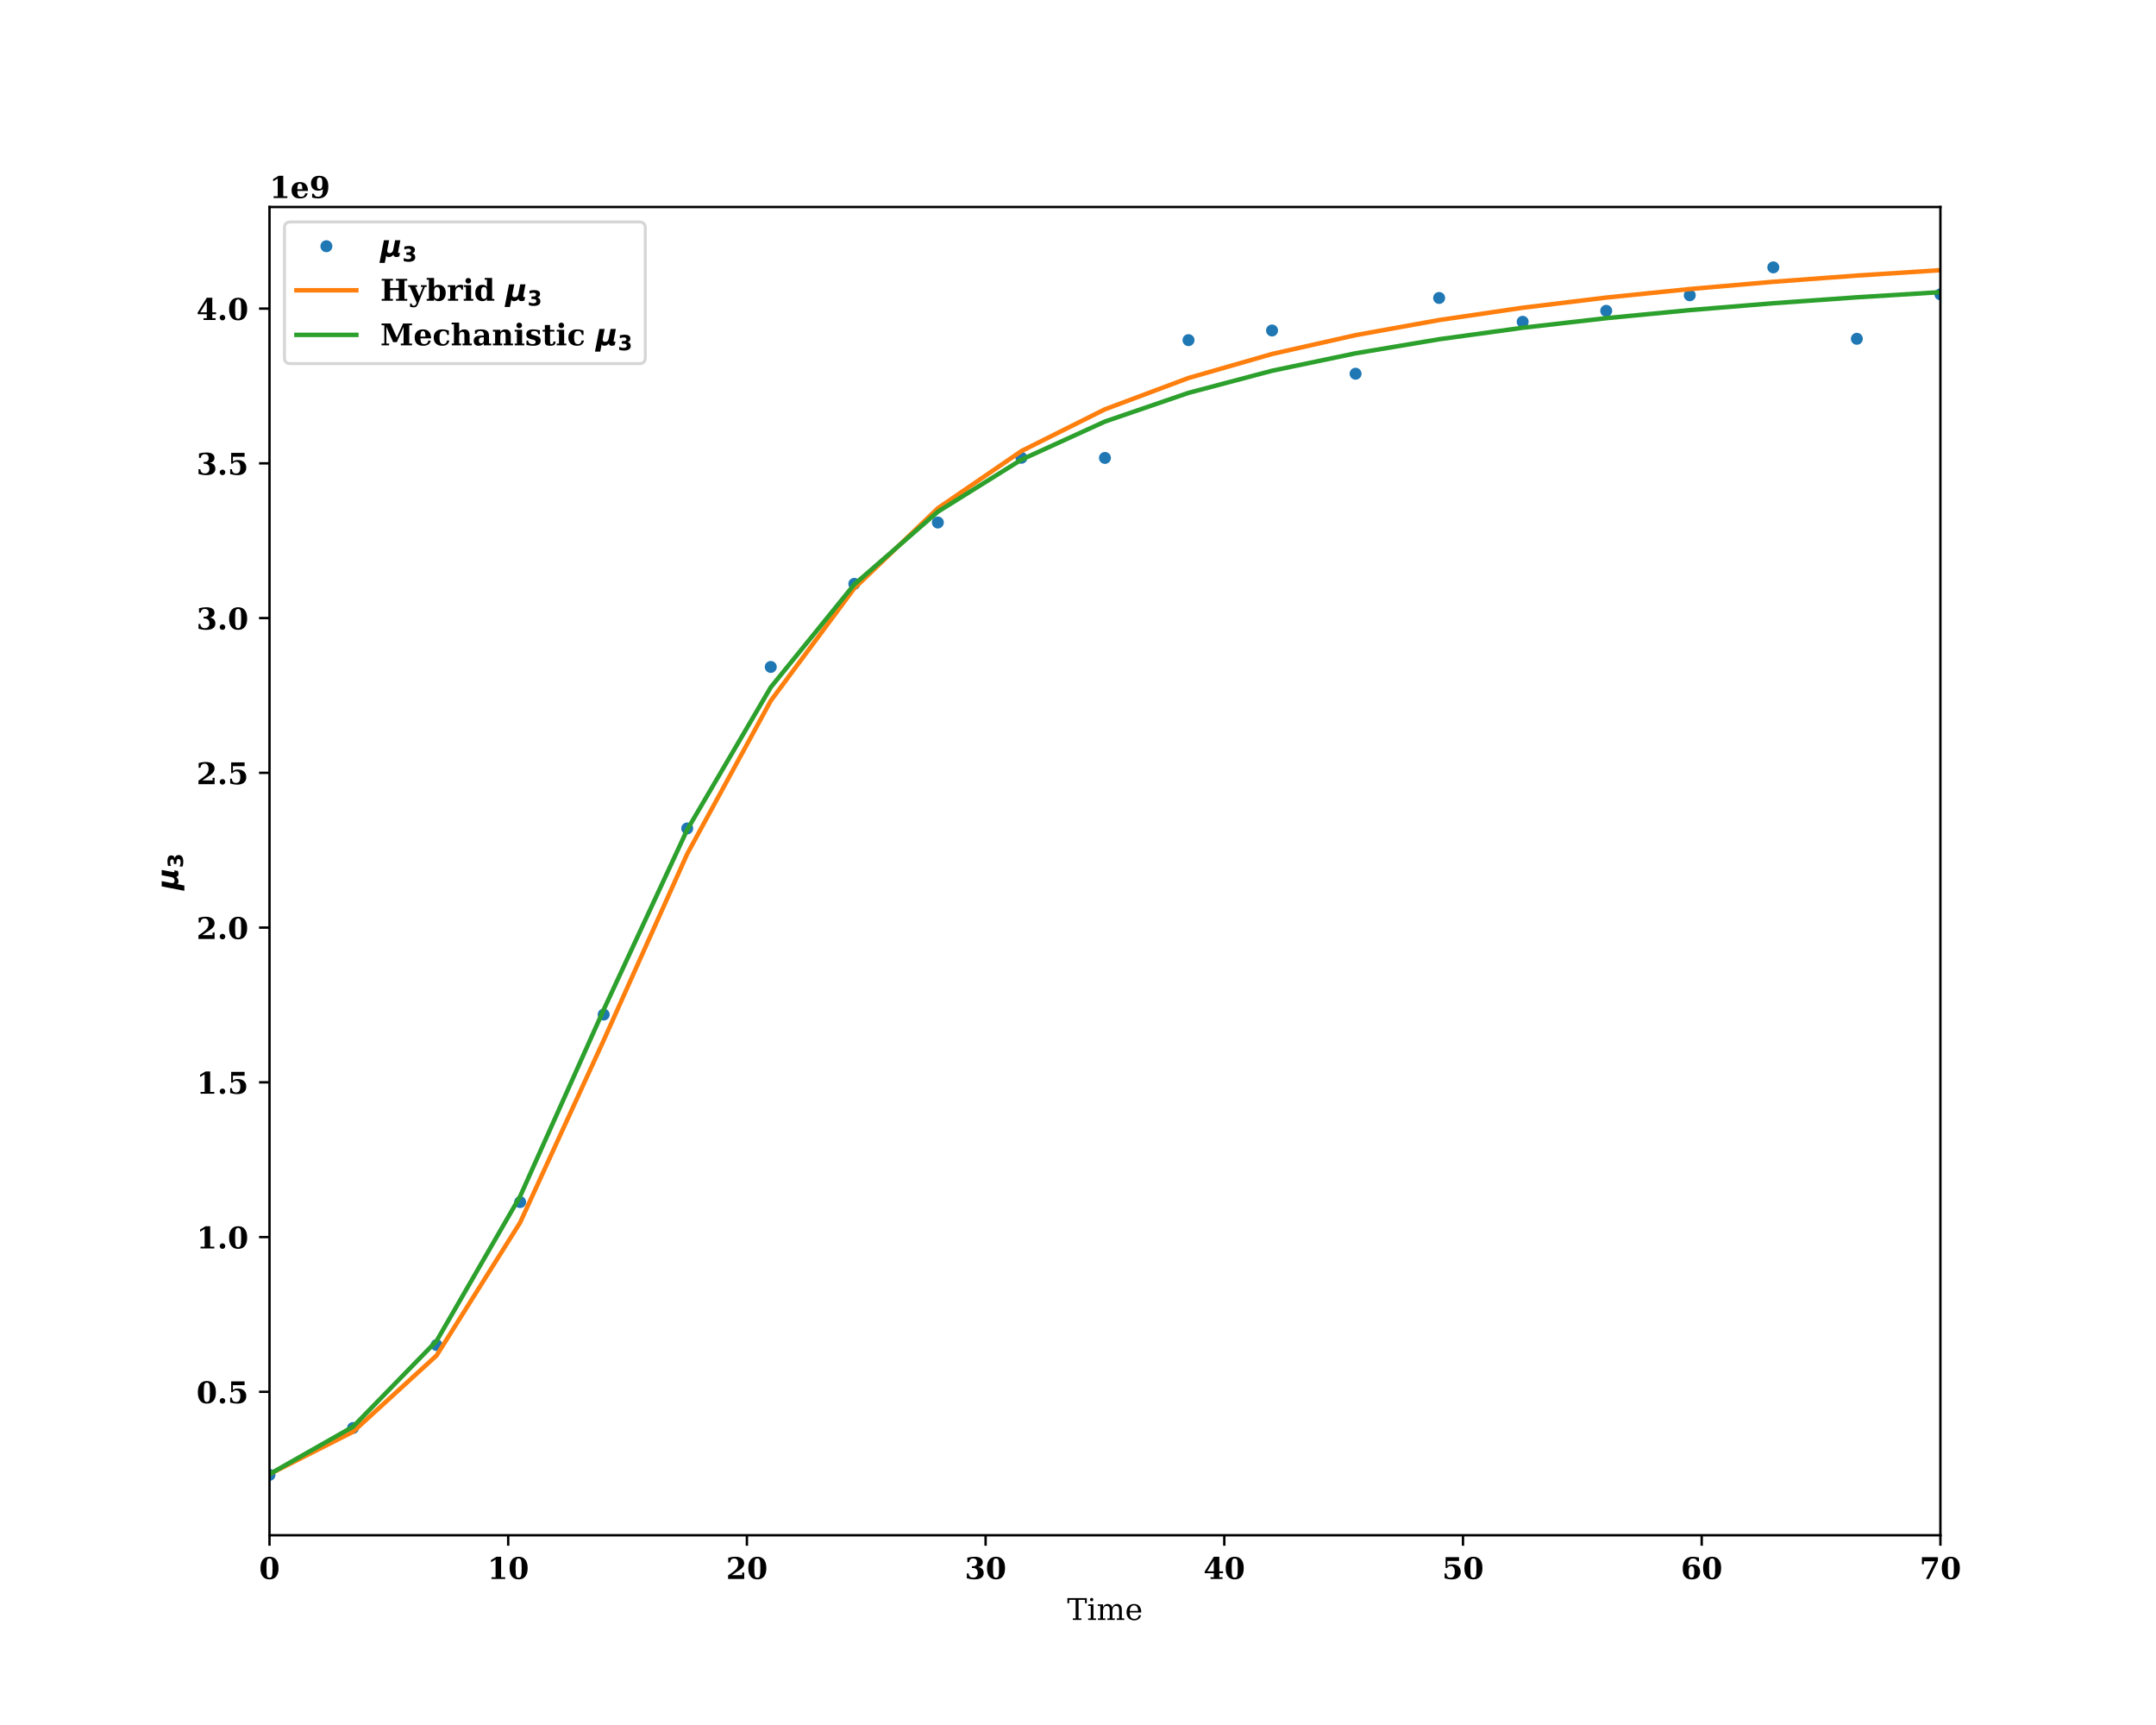
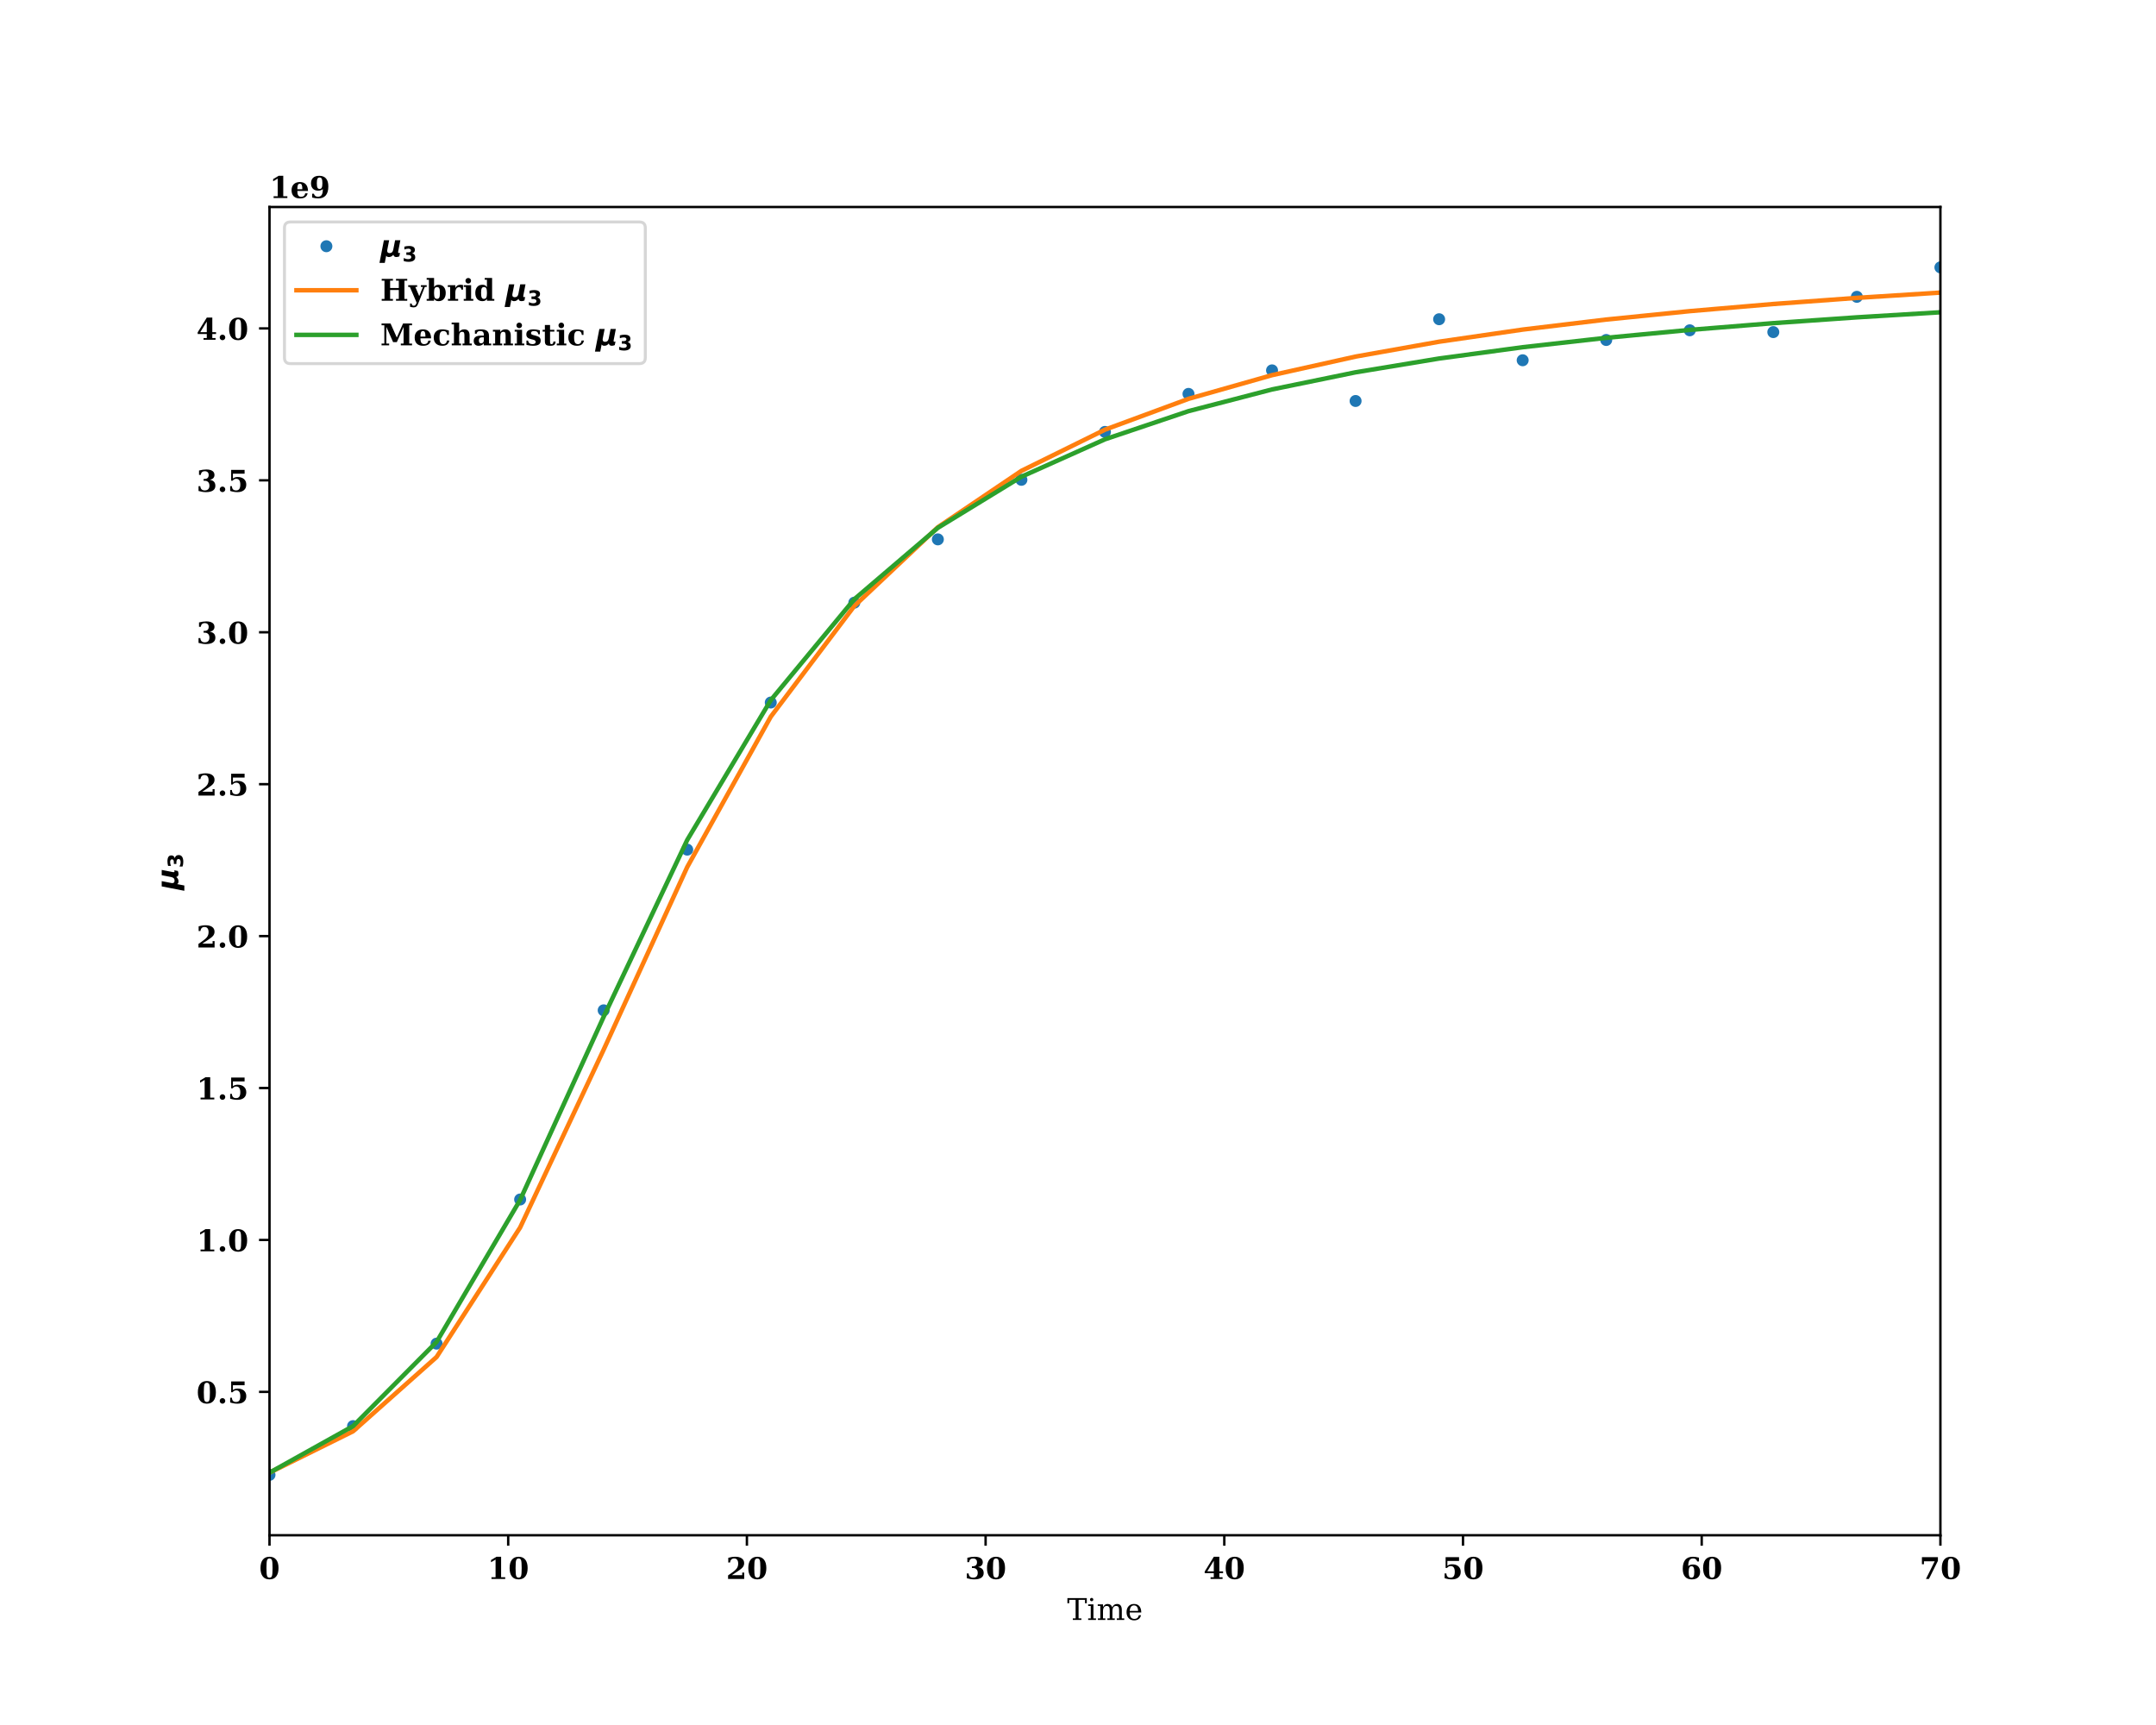
<svg xmlns="http://www.w3.org/2000/svg" xmlns:xlink="http://www.w3.org/1999/xlink" width="720pt" height="576pt" viewBox="0 0 720 576" version="1.1">
  <defs>
    <style type="text/css">*{stroke-linejoin: round; stroke-linecap: butt}</style>
  </defs>
  <g id="figure_1">
    <g id="patch_1">
      <path d="M 0 576  L 720 576  L 720 0  L 0 0  z " style="fill: #ffffff" />
    </g>
    <g id="axes_1">
      <g id="patch_2">
        <path d="M 90 512.64  L 648 512.64  L 648 69.12  L 90 69.12  z " style="fill: #ffffff" />
      </g>
      <g id="matplotlib.axis_1">
        <g id="xtick_1">
          <g id="line2d_1">
            <defs>
-               <path id="m0fd9b807d5" d="M 0 0  L 0 3.5  " style="stroke: #000000; stroke-width: 0.8" />
-             </defs>
-             <g>
-               <use xlink:href="#m0fd9b807d5" x="90" y="512.64" style="stroke: #000000; stroke-width: 0.8" />
+               <path id="m5c0c1b4389" d="M 0 0  L 0 3.5  " style="stroke: #000000; stroke-width: 0.8" />
+             </defs>
+             <g>
+               <use xlink:href="#m5c0c1b4389" x="90" y="512.64" style="stroke: #000000; stroke-width: 0.8" />
            </g>
          </g>
          <g id="text_1">
            <g transform="translate(86.52109 527.2384) scale(0.1 -0.1)">
              <defs>
                <path id="DejaVuSerif-Bold-30" d="M 2228 275  Q 2603 275 2742 615  Q 2881 956 2881 2328  Q 2881 3691 2742 4037  Q 2603 4384 2228 4384  Q 1853 4384 1714 4043  Q 1575 3703 1575 2328  Q 1575 956 1714 615  Q 1853 275 2228 275  z M 2228 -91  Q 1294 -91 797 532  Q 300 1156 300 2328  Q 300 3500 797 4125  Q 1294 4750 2228 4750  Q 3159 4750 3656 4125  Q 4153 3500 4153 2328  Q 4153 1156 3656 532  Q 3159 -91 2228 -91  z " transform="scale(0.015625)" />
              </defs>
              <use xlink:href="#DejaVuSerif-Bold-30" />
            </g>
          </g>
        </g>
        <g id="xtick_2">
          <g id="line2d_2">
            <g>
-               <use xlink:href="#m0fd9b807d5" x="169.714" y="512.64" style="stroke: #000000; stroke-width: 0.8" />
+               <use xlink:href="#m5c0c1b4389" x="169.714" y="512.64" style="stroke: #000000; stroke-width: 0.8" />
            </g>
          </g>
          <g id="text_2">
            <g transform="translate(162.7565 527.2384) scale(0.1 -0.1)">
              <defs>
                <path id="DejaVuSerif-Bold-31" d="M 878 0  L 878 378  L 1753 378  L 1753 4153  L 781 3578  L 781 4044  L 1953 4750  L 2938 4750  L 2938 378  L 3816 378  L 3816 0  L 878 0  z " transform="scale(0.015625)" />
              </defs>
              <use xlink:href="#DejaVuSerif-Bold-31" />
              <use xlink:href="#DejaVuSerif-Bold-30" x="69.58" />
            </g>
          </g>
        </g>
        <g id="xtick_3">
          <g id="line2d_3">
            <g>
-               <use xlink:href="#m0fd9b807d5" x="249.429" y="512.64" style="stroke: #000000; stroke-width: 0.8" />
+               <use xlink:href="#m5c0c1b4389" x="249.429" y="512.64" style="stroke: #000000; stroke-width: 0.8" />
            </g>
          </g>
          <g id="text_3">
            <g transform="translate(242.4708 527.2384) scale(0.1 -0.1)">
              <defs>
                <path id="DejaVuSerif-Bold-32" d="M 844 3513  L 469 3513  L 469 4519  Q 850 4634 1223 4692  Q 1597 4750 1978 4750  Q 2869 4750 3367 4386  Q 3866 4022 3866 3372  Q 3866 2909 3591 2542  Q 3316 2175 2541 1672  L 1241 819  L 3450 819  L 3450 1369  L 3878 1369  L 3878 0  L 428 0  L 428 763  L 1119 1241  Q 2003 1850 2297 2278  Q 2591 2706 2591 3278  Q 2591 3819 2367 4101  Q 2144 4384 1716 4384  Q 1347 4384 1125 4161  Q 903 3938 844 3513  z " transform="scale(0.015625)" />
              </defs>
              <use xlink:href="#DejaVuSerif-Bold-32" />
              <use xlink:href="#DejaVuSerif-Bold-30" x="69.58" />
            </g>
          </g>
        </g>
        <g id="xtick_4">
          <g id="line2d_4">
            <g>
-               <use xlink:href="#m0fd9b807d5" x="329.143" y="512.64" style="stroke: #000000; stroke-width: 0.8" />
+               <use xlink:href="#m5c0c1b4389" x="329.143" y="512.64" style="stroke: #000000; stroke-width: 0.8" />
            </g>
          </g>
          <g id="text_4">
            <g transform="translate(322.185 527.2384) scale(0.1 -0.1)">
              <defs>
                <path id="DejaVuSerif-Bold-33" d="M 550 4531  Q 963 4641 1350 4695  Q 1738 4750 2106 4750  Q 2950 4750 3401 4448  Q 3853 4147 3853 3584  Q 3853 3163 3593 2900  Q 3334 2638 2834 2547  Q 3444 2450 3744 2131  Q 4044 1813 4044 1259  Q 4044 606 3526 257  Q 3009 -91 2028 -91  Q 1659 -91 1267 -28  Q 875 34 447 159  L 447 1184  L 825 1184  Q 859 741 1103 508  Q 1347 275 1778 275  Q 2253 275 2512 539  Q 2772 803 2772 1288  Q 2772 1794 2501 2069  Q 2231 2344 1734 2344  L 1528 2344  L 1528 2719  L 1691 2719  Q 2150 2719 2381 2931  Q 2613 3144 2613 3566  Q 2613 3963 2395 4173  Q 2178 4384 1772 4384  Q 1403 4384 1187 4182  Q 972 3981 928 3597  L 550 3597  L 550 4531  z " transform="scale(0.015625)" />
              </defs>
              <use xlink:href="#DejaVuSerif-Bold-33" />
              <use xlink:href="#DejaVuSerif-Bold-30" x="69.58" />
            </g>
          </g>
        </g>
        <g id="xtick_5">
          <g id="line2d_5">
            <g>
-               <use xlink:href="#m0fd9b807d5" x="408.857" y="512.64" style="stroke: #000000; stroke-width: 0.8" />
+               <use xlink:href="#m5c0c1b4389" x="408.857" y="512.64" style="stroke: #000000; stroke-width: 0.8" />
            </g>
          </g>
          <g id="text_5">
            <g transform="translate(401.8993 527.2384) scale(0.1 -0.1)">
              <defs>
                <path id="DejaVuSerif-Bold-34" d="M 4084 0  L 1516 0  L 1516 378  L 2209 378  L 2209 1228  L 263 1228  L 263 1588  L 2216 4750  L 3391 4750  L 3391 1631  L 4191 1631  L 4191 1228  L 3391 1228  L 3391 378  L 4084 378  L 4084 0  z M 2209 1631  L 2209 3897  L 819 1631  L 2209 1631  z " transform="scale(0.015625)" />
              </defs>
              <use xlink:href="#DejaVuSerif-Bold-34" />
              <use xlink:href="#DejaVuSerif-Bold-30" x="69.58" />
            </g>
          </g>
        </g>
        <g id="xtick_6">
          <g id="line2d_6">
            <g>
-               <use xlink:href="#m0fd9b807d5" x="488.571" y="512.64" style="stroke: #000000; stroke-width: 0.8" />
+               <use xlink:href="#m5c0c1b4389" x="488.571" y="512.64" style="stroke: #000000; stroke-width: 0.8" />
            </g>
          </g>
          <g id="text_6">
            <g transform="translate(481.6136 527.2384) scale(0.1 -0.1)">
              <defs>
                <path id="DejaVuSerif-Bold-35" d="M 3609 4666  L 3609 3847  L 1113 3847  L 1113 2822  Q 1319 2981 1572 3062  Q 1825 3144 2106 3144  Q 2969 3144 3469 2708  Q 3969 2272 3969 1522  Q 3969 759 3469 334  Q 2969 -91 2069 -91  Q 1688 -91 1311 -28  Q 934 34 525 166  L 525 1184  L 900 1184  Q 919 725 1139 500  Q 1359 275 1791 275  Q 2250 275 2472 583  Q 2694 891 2694 1522  Q 2694 2144 2476 2451  Q 2259 2759 1819 2759  Q 1581 2759 1395 2661  Q 1209 2563 1050 2356  L 738 2356  L 738 4666  L 3609 4666  z " transform="scale(0.015625)" />
              </defs>
              <use xlink:href="#DejaVuSerif-Bold-35" />
              <use xlink:href="#DejaVuSerif-Bold-30" x="69.58" />
            </g>
          </g>
        </g>
        <g id="xtick_7">
          <g id="line2d_7">
            <g>
-               <use xlink:href="#m0fd9b807d5" x="568.286" y="512.64" style="stroke: #000000; stroke-width: 0.8" />
+               <use xlink:href="#m5c0c1b4389" x="568.286" y="512.64" style="stroke: #000000; stroke-width: 0.8" />
            </g>
          </g>
          <g id="text_7">
            <g transform="translate(561.3279 527.2384) scale(0.1 -0.1)">
              <defs>
                <path id="DejaVuSerif-Bold-36" d="M 1575 2766  Q 1778 2928 2029 3009  Q 2281 3091 2578 3091  Q 3294 3091 3701 2672  Q 4109 2253 4109 1522  Q 4109 750 3650 329  Q 3191 -91 2344 -91  Q 1388 -91 895 486  Q 403 1063 403 2181  Q 403 3453 950 4101  Q 1497 4750 2572 4750  Q 2853 4750 3175 4703  Q 3497 4656 3866 4563  L 3866 3738  L 3488 3738  Q 3409 4056 3192 4220  Q 2975 4384 2631 4384  Q 2075 4384 1826 4003  Q 1578 3622 1575 2766  z M 2272 275  Q 2594 275 2731 548  Q 2869 822 2869 1497  Q 2869 2172 2731 2445  Q 2594 2719 2272 2719  Q 1950 2719 1814 2445  Q 1678 2172 1678 1497  Q 1678 822 1814 548  Q 1950 275 2272 275  z " transform="scale(0.015625)" />
              </defs>
              <use xlink:href="#DejaVuSerif-Bold-36" />
              <use xlink:href="#DejaVuSerif-Bold-30" x="69.58" />
            </g>
          </g>
        </g>
        <g id="xtick_8">
          <g id="line2d_8">
            <g>
-               <use xlink:href="#m0fd9b807d5" x="648" y="512.64" style="stroke: #000000; stroke-width: 0.8" />
+               <use xlink:href="#m5c0c1b4389" x="648" y="512.64" style="stroke: #000000; stroke-width: 0.8" />
            </g>
          </g>
          <g id="text_8">
            <g transform="translate(641.0422 527.2384) scale(0.1 -0.1)">
              <defs>
                <path id="DejaVuSerif-Bold-37" d="M 3922 3872  L 1997 0  L 1363 0  L 3238 3781  L 934 3781  L 934 3150  L 506 3150  L 506 4666  L 3922 4666  L 3922 3872  z " transform="scale(0.015625)" />
              </defs>
              <use xlink:href="#DejaVuSerif-Bold-37" />
              <use xlink:href="#DejaVuSerif-Bold-30" x="69.58" />
            </g>
          </g>
        </g>
        <g id="text_9">
          <g transform="translate(356.3648 540.9166) scale(0.1 -0.1)">
            <defs>
              <path id="DejaVuSerif-54" d="M 1222 0  L 1222 331  L 1819 331  L 1819 4294  L 447 4294  L 447 3566  L 63 3566  L 63 4666  L 4206 4666  L 4206 3566  L 3822 3566  L 3822 4294  L 2450 4294  L 2450 331  L 3047 331  L 3047 0  L 1222 0  z " transform="scale(0.015625)" />
              <path id="DejaVuSerif-69" d="M 622 4353  Q 622 4497 726 4603  Q 831 4709 978 4709  Q 1122 4709 1226 4603  Q 1331 4497 1331 4353  Q 1331 4206 1228 4103  Q 1125 4000 978 4000  Q 831 4000 726 4103  Q 622 4206 622 4353  z M 1356 331  L 1900 331  L 1900 0  L 231 0  L 231 331  L 781 331  L 781 2988  L 231 2988  L 231 3322  L 1356 3322  L 1356 331  z " transform="scale(0.015625)" />
              <path id="DejaVuSerif-6d" d="M 3316 2675  Q 3481 3041 3739 3227  Q 3997 3413 4341 3413  Q 4863 3413 5119 3089  Q 5375 2766 5375 2113  L 5375 331  L 5894 331  L 5894 0  L 4300 0  L 4300 331  L 4800 331  L 4800 2047  Q 4800 2556 4650 2772  Q 4500 2988 4153 2988  Q 3769 2988 3567 2697  Q 3366 2406 3366 1850  L 3366 331  L 3866 331  L 3866 0  L 2291 0  L 2291 331  L 2791 331  L 2791 2069  Q 2791 2566 2641 2777  Q 2491 2988 2144 2988  Q 1759 2988 1557 2697  Q 1356 2406 1356 1850  L 1356 331  L 1856 331  L 1856 0  L 263 0  L 263 331  L 781 331  L 781 2994  L 231 2994  L 231 3322  L 1356 3322  L 1356 2731  Q 1516 3063 1762 3238  Q 2009 3413 2322 3413  Q 2709 3413 2968 3220  Q 3228 3028 3316 2675  z " transform="scale(0.015625)" />
              <path id="DejaVuSerif-65" d="M 3469 1600  L 991 1600  L 991 1575  Q 991 903 1244 561  Q 1497 219 1991 219  Q 2369 219 2611 417  Q 2853 616 2950 1006  L 3413 1006  Q 3275 459 2904 184  Q 2534 -91 1931 -91  Q 1203 -91 761 389  Q 319 869 319 1663  Q 319 2450 753 2931  Q 1188 3413 1894 3413  Q 2647 3413 3050 2948  Q 3453 2484 3469 1600  z M 2791 1931  Q 2772 2513 2545 2808  Q 2319 3103 1894 3103  Q 1497 3103 1269 2806  Q 1041 2509 991 1931  L 2791 1931  z " transform="scale(0.015625)" />
            </defs>
            <use xlink:href="#DejaVuSerif-54" />
            <use xlink:href="#DejaVuSerif-69" x="66.699" />
            <use xlink:href="#DejaVuSerif-6d" x="98.682" />
            <use xlink:href="#DejaVuSerif-65" x="193.506" />
          </g>
        </g>
      </g>
      <g id="matplotlib.axis_2">
        <g id="ytick_1">
          <g id="line2d_9">
            <defs>
-               <path id="m19caa9319c" d="M 0 0  L -3.5 0  " style="stroke: #000000; stroke-width: 0.8" />
-             </defs>
-             <g>
-               <use xlink:href="#m19caa9319c" x="90" y="464.748" style="stroke: #000000; stroke-width: 0.8" />
+               <path id="m3f80618794" d="M 0 0  L -3.5 0  " style="stroke: #000000; stroke-width: 0.8" />
+             </defs>
+             <g>
+               <use xlink:href="#m3f80618794" x="90" y="464.765" style="stroke: #000000; stroke-width: 0.8" />
            </g>
          </g>
          <g id="text_10">
-             <g transform="translate(65.60313 468.5474) scale(0.1 -0.1)">
+             <g transform="translate(65.60313 468.5646) scale(0.1 -0.1)">
              <defs>
                <path id="DejaVuSerif-Bold-2e" d="M 519 506  Q 519 750 694 925  Q 869 1100 1113 1100  Q 1359 1100 1534 925  Q 1709 750 1709 506  Q 1709 259 1534 84  Q 1359 -91 1113 -91  Q 869 -91 694 84  Q 519 259 519 506  z " transform="scale(0.015625)" />
              </defs>
              <use xlink:href="#DejaVuSerif-Bold-30" />
              <use xlink:href="#DejaVuSerif-Bold-2e" x="69.58" />
              <use xlink:href="#DejaVuSerif-Bold-35" x="104.395" />
            </g>
          </g>
        </g>
        <g id="ytick_2">
          <g id="line2d_10">
            <g>
-               <use xlink:href="#m19caa9319c" x="90" y="413.076" style="stroke: #000000; stroke-width: 0.8" />
+               <use xlink:href="#m3f80618794" x="90" y="414.036" style="stroke: #000000; stroke-width: 0.8" />
            </g>
          </g>
          <g id="text_11">
-             <g transform="translate(65.60313 416.8751) scale(0.1 -0.1)">
+             <g transform="translate(65.60313 417.8353) scale(0.1 -0.1)">
              <use xlink:href="#DejaVuSerif-Bold-31" />
              <use xlink:href="#DejaVuSerif-Bold-2e" x="69.58" />
              <use xlink:href="#DejaVuSerif-Bold-30" x="104.395" />
            </g>
          </g>
        </g>
        <g id="ytick_3">
          <g id="line2d_11">
            <g>
-               <use xlink:href="#m19caa9319c" x="90" y="361.404" style="stroke: #000000; stroke-width: 0.8" />
+               <use xlink:href="#m3f80618794" x="90" y="363.307" style="stroke: #000000; stroke-width: 0.8" />
            </g>
          </g>
          <g id="text_12">
-             <g transform="translate(65.60313 365.2028) scale(0.1 -0.1)">
+             <g transform="translate(65.60313 367.106) scale(0.1 -0.1)">
              <use xlink:href="#DejaVuSerif-Bold-31" />
              <use xlink:href="#DejaVuSerif-Bold-2e" x="69.58" />
              <use xlink:href="#DejaVuSerif-Bold-35" x="104.395" />
            </g>
          </g>
        </g>
        <g id="ytick_4">
          <g id="line2d_12">
            <g>
-               <use xlink:href="#m19caa9319c" x="90" y="309.731" style="stroke: #000000; stroke-width: 0.8" />
+               <use xlink:href="#m3f80618794" x="90" y="312.577" style="stroke: #000000; stroke-width: 0.8" />
            </g>
          </g>
          <g id="text_13">
-             <g transform="translate(65.60313 313.5306) scale(0.1 -0.1)">
+             <g transform="translate(65.60313 316.3766) scale(0.1 -0.1)">
              <use xlink:href="#DejaVuSerif-Bold-32" />
              <use xlink:href="#DejaVuSerif-Bold-2e" x="69.58" />
              <use xlink:href="#DejaVuSerif-Bold-30" x="104.395" />
            </g>
          </g>
        </g>
        <g id="ytick_5">
          <g id="line2d_13">
            <g>
-               <use xlink:href="#m19caa9319c" x="90" y="258.059" style="stroke: #000000; stroke-width: 0.8" />
+               <use xlink:href="#m3f80618794" x="90" y="261.848" style="stroke: #000000; stroke-width: 0.8" />
            </g>
          </g>
          <g id="text_14">
-             <g transform="translate(65.60313 261.8583) scale(0.1 -0.1)">
+             <g transform="translate(65.60313 265.6473) scale(0.1 -0.1)">
              <use xlink:href="#DejaVuSerif-Bold-32" />
              <use xlink:href="#DejaVuSerif-Bold-2e" x="69.58" />
              <use xlink:href="#DejaVuSerif-Bold-35" x="104.395" />
            </g>
          </g>
        </g>
        <g id="ytick_6">
          <g id="line2d_14">
            <g>
-               <use xlink:href="#m19caa9319c" x="90" y="206.387" style="stroke: #000000; stroke-width: 0.8" />
+               <use xlink:href="#m3f80618794" x="90" y="211.119" style="stroke: #000000; stroke-width: 0.8" />
            </g>
          </g>
          <g id="text_15">
-             <g transform="translate(65.60313 210.186) scale(0.1 -0.1)">
+             <g transform="translate(65.60313 214.918) scale(0.1 -0.1)">
              <use xlink:href="#DejaVuSerif-Bold-33" />
              <use xlink:href="#DejaVuSerif-Bold-2e" x="69.58" />
              <use xlink:href="#DejaVuSerif-Bold-30" x="104.395" />
            </g>
          </g>
        </g>
        <g id="ytick_7">
          <g id="line2d_15">
            <g>
-               <use xlink:href="#m19caa9319c" x="90" y="154.715" style="stroke: #000000; stroke-width: 0.8" />
+               <use xlink:href="#m3f80618794" x="90" y="160.389" style="stroke: #000000; stroke-width: 0.8" />
            </g>
          </g>
          <g id="text_16">
-             <g transform="translate(65.60313 158.5137) scale(0.1 -0.1)">
+             <g transform="translate(65.60313 164.1887) scale(0.1 -0.1)">
              <use xlink:href="#DejaVuSerif-Bold-33" />
              <use xlink:href="#DejaVuSerif-Bold-2e" x="69.58" />
              <use xlink:href="#DejaVuSerif-Bold-35" x="104.395" />
            </g>
          </g>
        </g>
        <g id="ytick_8">
          <g id="line2d_16">
            <g>
-               <use xlink:href="#m19caa9319c" x="90" y="103.042" style="stroke: #000000; stroke-width: 0.8" />
+               <use xlink:href="#m3f80618794" x="90" y="109.66" style="stroke: #000000; stroke-width: 0.8" />
            </g>
          </g>
          <g id="text_17">
-             <g transform="translate(65.60313 106.8414) scale(0.1 -0.1)">
+             <g transform="translate(65.60313 113.4594) scale(0.1 -0.1)">
              <use xlink:href="#DejaVuSerif-Bold-34" />
              <use xlink:href="#DejaVuSerif-Bold-2e" x="69.58" />
              <use xlink:href="#DejaVuSerif-Bold-30" x="104.395" />
            </g>
          </g>
        </g>
        <g id="text_18">
          <g transform="translate(59.50312 297.18) rotate(-90) scale(0.1 -0.1)">
            <defs>
              <path id="DejaVuSans-BoldOblique-3bc" d="M -172 -1338  L 769 3500  L 1894 3500  L 1497 1466  Q 1484 1400 1478 1337  Q 1472 1275 1472 1222  Q 1472 994 1606 872  Q 1741 750 1997 750  Q 2316 750 2503 925  Q 2691 1100 2766 1466  L 3163 3500  L 4288 3500  L 3834 1159  Q 3822 1094 3815 1039  Q 3809 984 3809 941  Q 3809 850 3851 806  Q 3894 763 3981 763  Q 4034 763 4095 780  Q 4156 797 4219 831  L 4063 50  Q 3884 -22 3731 -56  Q 3578 -91 3438 -91  Q 3163 -91 3008 28  Q 2853 147 2791 403  Q 2597 156 2361 32  Q 2125 -91 1850 -91  Q 1619 -91 1473 -17  Q 1328 56 1259 206  L 959 -1338  L -172 -1338  z " transform="scale(0.015625)" />
              <path id="DejaVuSans-Bold-33" d="M 2981 2516  Q 3453 2394 3698 2092  Q 3944 1791 3944 1325  Q 3944 631 3412 270  Q 2881 -91 1863 -91  Q 1503 -91 1142 -33  Q 781 25 428 141  L 428 1069  Q 766 900 1098 814  Q 1431 728 1753 728  Q 2231 728 2486 893  Q 2741 1059 2741 1369  Q 2741 1688 2480 1852  Q 2219 2016 1709 2016  L 1228 2016  L 1228 2791  L 1734 2791  Q 2188 2791 2409 2933  Q 2631 3075 2631 3366  Q 2631 3634 2415 3781  Q 2200 3928 1806 3928  Q 1516 3928 1219 3862  Q 922 3797 628 3669  L 628 4550  Q 984 4650 1334 4700  Q 1684 4750 2022 4750  Q 2931 4750 3382 4451  Q 3834 4153 3834 3553  Q 3834 3144 3618 2883  Q 3403 2622 2981 2516  z " transform="scale(0.015625)" />
            </defs>
            <use xlink:href="#DejaVuSans-BoldOblique-3bc" transform="translate(0 0.3125)" />
            <use xlink:href="#DejaVuSans-Bold-33" transform="translate(73.58398 -16.09375) scale(0.7)" />
          </g>
        </g>
        <g id="text_19">
          <g transform="translate(90 66.12) scale(0.1 -0.1)">
            <defs>
              <path id="DejaVuSerif-Bold-65" d="M 2566 1875  Q 2566 2531 2444 2795  Q 2322 3059 2028 3059  Q 1744 3059 1620 2800  Q 1497 2541 1497 1931  L 1497 1875  L 2566 1875  z M 3781 1503  L 1497 1503  L 1497 1478  Q 1497 834 1690 548  Q 1884 263 2316 263  Q 2675 263 2897 453  Q 3119 644 3181 1006  L 3700 1006  Q 3566 441 3166 175  Q 2766 -91 2047 -91  Q 1184 -91 723 364  Q 263 819 263 1663  Q 263 2488 734 2950  Q 1206 3413 2047 3413  Q 2872 3413 3312 2927  Q 3753 2441 3781 1503  z " transform="scale(0.015625)" />
              <path id="DejaVuSerif-Bold-39" d="M 2181 4384  Q 1859 4384 1723 4111  Q 1588 3838 1588 3163  Q 1588 2488 1723 2214  Q 1859 1941 2181 1941  Q 2503 1941 2640 2214  Q 2778 2488 2778 3163  Q 2778 3838 2640 4111  Q 2503 4384 2181 4384  z M 2878 1900  Q 2672 1734 2420 1651  Q 2169 1569 1875 1569  Q 1163 1569 755 1986  Q 347 2403 347 3138  Q 347 3913 803 4331  Q 1259 4750 2106 4750  Q 3063 4750 3556 4172  Q 4050 3594 4050 2478  Q 4050 1206 3503 557  Q 2956 -91 1881 -91  Q 1600 -91 1278 -44  Q 956 3 588 97  L 588 922  L 966 922  Q 1044 603 1261 439  Q 1478 275 1825 275  Q 2375 275 2625 658  Q 2875 1041 2878 1900  z " transform="scale(0.015625)" />
            </defs>
            <use xlink:href="#DejaVuSerif-Bold-31" />
            <use xlink:href="#DejaVuSerif-Bold-65" x="69.58" />
            <use xlink:href="#DejaVuSerif-Bold-39" x="133.203" />
          </g>
        </g>
      </g>
      <g id="line2d_17">
        <defs>
-           <path id="m183f4ec545" d="M 0 1.5  C 0.398 1.5 0.779 1.342 1.061 1.061  C 1.342 0.779 1.5 0.398 1.5 0  C 1.5 -0.398 1.342 -0.779 1.061 -1.061  C 0.779 -1.342 0.398 -1.5 0 -1.5  C -0.398 -1.5 -0.779 -1.342 -1.061 -1.061  C -1.342 -0.779 -1.5 -0.398 -1.5 0  C -1.5 0.398 -1.342 0.779 -1.061 1.061  C -0.779 1.342 -0.398 1.5 0 1.5  z " style="stroke: #1f77b4" />
+           <path id="mced174e2c6" d="M 0 1.5  C 0.398 1.5 0.779 1.342 1.061 1.061  C 1.342 0.779 1.5 0.398 1.5 0  C 1.5 -0.398 1.342 -0.779 1.061 -1.061  C 0.779 -1.342 0.398 -1.5 0 -1.5  C -0.398 -1.5 -0.779 -1.342 -1.061 -1.061  C -1.342 -0.779 -1.5 -0.398 -1.5 0  C -1.5 0.398 -1.342 0.779 -1.061 1.061  C -0.779 1.342 -0.398 1.5 0 1.5  z " style="stroke: #1f77b4" />
        </defs>
-         <g clip-path="url(#p67407263e7)">
-           <use xlink:href="#m183f4ec545" x="90" y="492.48" style="fill: #1f77b4; stroke: #1f77b4" />
-           <use xlink:href="#m183f4ec545" x="117.9" y="476.828" style="fill: #1f77b4; stroke: #1f77b4" />
-           <use xlink:href="#m183f4ec545" x="145.8" y="449.128" style="fill: #1f77b4; stroke: #1f77b4" />
-           <use xlink:href="#m183f4ec545" x="173.7" y="401.395" style="fill: #1f77b4; stroke: #1f77b4" />
-           <use xlink:href="#m183f4ec545" x="201.6" y="338.78" style="fill: #1f77b4; stroke: #1f77b4" />
-           <use xlink:href="#m183f4ec545" x="229.5" y="276.623" style="fill: #1f77b4; stroke: #1f77b4" />
-           <use xlink:href="#m183f4ec545" x="257.4" y="222.701" style="fill: #1f77b4; stroke: #1f77b4" />
-           <use xlink:href="#m183f4ec545" x="285.3" y="194.96" style="fill: #1f77b4; stroke: #1f77b4" />
-           <use xlink:href="#m183f4ec545" x="313.2" y="174.475" style="fill: #1f77b4; stroke: #1f77b4" />
-           <use xlink:href="#m183f4ec545" x="341.1" y="152.86" style="fill: #1f77b4; stroke: #1f77b4" />
-           <use xlink:href="#m183f4ec545" x="369" y="152.909" style="fill: #1f77b4; stroke: #1f77b4" />
-           <use xlink:href="#m183f4ec545" x="396.9" y="113.578" style="fill: #1f77b4; stroke: #1f77b4" />
-           <use xlink:href="#m183f4ec545" x="424.8" y="110.356" style="fill: #1f77b4; stroke: #1f77b4" />
-           <use xlink:href="#m183f4ec545" x="452.7" y="124.794" style="fill: #1f77b4; stroke: #1f77b4" />
-           <use xlink:href="#m183f4ec545" x="480.6" y="99.496" style="fill: #1f77b4; stroke: #1f77b4" />
-           <use xlink:href="#m183f4ec545" x="508.5" y="107.451" style="fill: #1f77b4; stroke: #1f77b4" />
-           <use xlink:href="#m183f4ec545" x="536.4" y="103.787" style="fill: #1f77b4; stroke: #1f77b4" />
-           <use xlink:href="#m183f4ec545" x="564.3" y="98.597" style="fill: #1f77b4; stroke: #1f77b4" />
-           <use xlink:href="#m183f4ec545" x="592.2" y="89.28" style="fill: #1f77b4; stroke: #1f77b4" />
-           <use xlink:href="#m183f4ec545" x="620.1" y="113.129" style="fill: #1f77b4; stroke: #1f77b4" />
-           <use xlink:href="#m183f4ec545" x="648" y="98.284" style="fill: #1f77b4; stroke: #1f77b4" />
+         <g clip-path="url(#p56d10241fb)">
+           <use xlink:href="#mced174e2c6" x="90" y="492.48" style="fill: #1f77b4; stroke: #1f77b4" />
+           <use xlink:href="#mced174e2c6" x="117.9" y="476.199" style="fill: #1f77b4; stroke: #1f77b4" />
+           <use xlink:href="#mced174e2c6" x="145.8" y="448.66" style="fill: #1f77b4; stroke: #1f77b4" />
+           <use xlink:href="#mced174e2c6" x="173.7" y="400.526" style="fill: #1f77b4; stroke: #1f77b4" />
+           <use xlink:href="#mced174e2c6" x="201.6" y="337.361" style="fill: #1f77b4; stroke: #1f77b4" />
+           <use xlink:href="#mced174e2c6" x="229.5" y="283.704" style="fill: #1f77b4; stroke: #1f77b4" />
+           <use xlink:href="#mced174e2c6" x="257.4" y="234.585" style="fill: #1f77b4; stroke: #1f77b4" />
+           <use xlink:href="#mced174e2c6" x="285.3" y="201.242" style="fill: #1f77b4; stroke: #1f77b4" />
+           <use xlink:href="#mced174e2c6" x="313.2" y="180.105" style="fill: #1f77b4; stroke: #1f77b4" />
+           <use xlink:href="#mced174e2c6" x="341.1" y="160.213" style="fill: #1f77b4; stroke: #1f77b4" />
+           <use xlink:href="#mced174e2c6" x="369" y="144.225" style="fill: #1f77b4; stroke: #1f77b4" />
+           <use xlink:href="#mced174e2c6" x="396.9" y="131.524" style="fill: #1f77b4; stroke: #1f77b4" />
+           <use xlink:href="#mced174e2c6" x="424.8" y="123.673" style="fill: #1f77b4; stroke: #1f77b4" />
+           <use xlink:href="#mced174e2c6" x="452.7" y="133.895" style="fill: #1f77b4; stroke: #1f77b4" />
+           <use xlink:href="#mced174e2c6" x="480.6" y="106.597" style="fill: #1f77b4; stroke: #1f77b4" />
+           <use xlink:href="#mced174e2c6" x="508.5" y="120.297" style="fill: #1f77b4; stroke: #1f77b4" />
+           <use xlink:href="#mced174e2c6" x="536.4" y="113.528" style="fill: #1f77b4; stroke: #1f77b4" />
+           <use xlink:href="#mced174e2c6" x="564.3" y="110.292" style="fill: #1f77b4; stroke: #1f77b4" />
+           <use xlink:href="#mced174e2c6" x="592.2" y="110.892" style="fill: #1f77b4; stroke: #1f77b4" />
+           <use xlink:href="#mced174e2c6" x="620.1" y="99.113" style="fill: #1f77b4; stroke: #1f77b4" />
+           <use xlink:href="#mced174e2c6" x="648" y="89.28" style="fill: #1f77b4; stroke: #1f77b4" />
        </g>
      </g>
      <g id="line2d_18">
-         <path d="M 90 492.231  L 117.9 478.079  L 145.8 452.615  L 173.7 408.224  L 201.6 347.372  L 229.5 285.119  L 257.4 233.995  L 285.3 196.426  L 313.2 169.718  L 341.1 150.617  L 369 136.667  L 396.9 126.219  L 424.8 118.2  L 452.7 111.905  L 480.6 106.865  L 508.5 102.758  L 536.4 99.36  L 564.3 96.51  L 592.2 94.091  L 620.1 92.017  L 648 90.221  " clip-path="url(#p67407263e7)" style="fill: none; stroke: #ff7f0e; stroke-width: 1.5; stroke-linecap: square" />
+         <path d="M 90 491.747  L 117.9 477.929  L 145.8 453.117  L 173.7 409.875  L 201.6 350.48  L 229.5 289.524  L 257.4 239.32  L 285.3 202.357  L 313.2 176.05  L 341.1 157.227  L 369 143.476  L 396.9 133.177  L 424.8 125.271  L 452.7 119.067  L 480.6 114.099  L 508.5 110.051  L 536.4 106.702  L 564.3 103.894  L 592.2 101.511  L 620.1 99.467  L 648 97.699  " clip-path="url(#p56d10241fb)" style="fill: none; stroke: #ff7f0e; stroke-width: 1.5; stroke-linecap: square" />
      </g>
      <g id="line2d_19">
-         <path d="M 90 492.231  L 117.9 476.398  L 145.8 447.763  L 173.7 399.461  L 201.6 337.16  L 229.5 277.041  L 257.4 229.487  L 285.3 195.147  L 313.2 170.866  L 341.1 153.491  L 369 140.76  L 396.9 131.184  L 424.8 123.797  L 452.7 117.969  L 480.6 113.279  L 508.5 109.437  L 536.4 106.242  L 564.3 103.549  L 592.2 101.253  L 620.1 99.275  L 648 97.557  " clip-path="url(#p67407263e7)" style="fill: none; stroke: #2ca02c; stroke-width: 1.5; stroke-linecap: square" />
+         <path d="M 90 491.747  L 117.9 476.203  L 145.8 448.09  L 173.7 400.67  L 201.6 339.505  L 229.5 280.483  L 257.4 233.798  L 285.3 200.084  L 313.2 176.246  L 341.1 159.188  L 369 146.69  L 396.9 137.288  L 424.8 130.036  L 452.7 124.315  L 480.6 119.71  L 508.5 115.938  L 536.4 112.802  L 564.3 110.158  L 592.2 107.904  L 620.1 105.962  L 648 104.275  " clip-path="url(#p56d10241fb)" style="fill: none; stroke: #2ca02c; stroke-width: 1.5; stroke-linecap: square" />
      </g>
      <g id="patch_3">
        <path d="M 90 512.64  L 90 69.12  " style="fill: none; stroke: #000000; stroke-width: 0.8; stroke-linejoin: miter; stroke-linecap: square" />
      </g>
      <g id="patch_4">
        <path d="M 648 512.64  L 648 69.12  " style="fill: none; stroke: #000000; stroke-width: 0.8; stroke-linejoin: miter; stroke-linecap: square" />
      </g>
      <g id="patch_5">
        <path d="M 90 512.64  L 648 512.64  " style="fill: none; stroke: #000000; stroke-width: 0.8; stroke-linejoin: miter; stroke-linecap: square" />
      </g>
      <g id="patch_6">
        <path d="M 90 69.12  L 648 69.12  " style="fill: none; stroke: #000000; stroke-width: 0.8; stroke-linejoin: miter; stroke-linecap: square" />
      </g>
      <g id="legend_1">
        <g id="patch_7">
          <path d="M 97 121.418  L 213.5 121.418  Q 215.5 121.418 215.5 119.418  L 215.5 76.12  Q 215.5 74.12 213.5 74.12  L 97 74.12  Q 95 74.12 95 76.12  L 95 119.418  Q 95 121.418 97 121.418  z " style="fill: #ffffff; opacity: 0.8; stroke: #cccccc; stroke-linejoin: miter" />
        </g>
        <g id="line2d_20">
          <g>
-             <use xlink:href="#m183f4ec545" x="109" y="82.218" style="fill: #1f77b4; stroke: #1f77b4" />
+             <use xlink:href="#mced174e2c6" x="109" y="82.218" style="fill: #1f77b4; stroke: #1f77b4" />
          </g>
        </g>
        <g id="text_20">
          <g transform="translate(127 85.71844) scale(0.1 -0.1)">
            <use xlink:href="#DejaVuSans-BoldOblique-3bc" transform="translate(0 0.3125)" />
            <use xlink:href="#DejaVuSans-Bold-33" transform="translate(73.58398 -16.09375) scale(0.7)" />
          </g>
        </g>
        <g id="line2d_21">
          <path d="M 99 96.918  L 109 96.918  L 119 96.918  " style="fill: none; stroke: #ff7f0e; stroke-width: 1.5; stroke-linecap: square" />
        </g>
        <g id="text_21">
          <g transform="translate(127 100.4184) scale(0.1 -0.1)">
            <defs>
              <path id="DejaVuSerif-Bold-48" d="M 300 0  L 300 378  L 897 378  L 897 4288  L 300 4288  L 300 4666  L 2700 4666  L 2700 4288  L 2100 4288  L 2100 2719  L 3956 2719  L 3956 4288  L 3359 4288  L 3359 4666  L 5759 4666  L 5759 4288  L 5159 4288  L 5159 378  L 5759 378  L 5759 0  L 3359 0  L 3359 378  L 3956 378  L 3956 2291  L 2100 2291  L 2100 378  L 2700 378  L 2700 0  L 300 0  z " transform="scale(0.015625)" />
              <path id="DejaVuSerif-Bold-79" d="M 1997 -750  Q 1847 -1116 1634 -1269  Q 1422 -1422 1063 -1422  Q 909 -1422 721 -1387  Q 534 -1353 313 -1288  L 313 -594  L 666 -597  Q 675 -838 779 -953  Q 884 -1069 1094 -1069  Q 1297 -1069 1422 -958  Q 1547 -847 1672 -538  L 1722 -422  L 275 2944  L -84 2944  L -84 3322  L 1831 3322  L 1831 2944  L 1434 2944  L 2278 978  L 3066 2944  L 2625 2944  L 2625 3322  L 3872 3322  L 3872 2944  L 3469 2944  L 1997 -750  z " transform="scale(0.015625)" />
              <path id="DejaVuSerif-Bold-62" d="M 622 378  L 622 4488  L 147 4488  L 147 4863  L 1728 4863  L 1728 2900  Q 1869 3159 2106 3286  Q 2344 3413 2694 3413  Q 3403 3413 3811 2945  Q 4219 2478 4219 1663  Q 4219 847 3811 378  Q 3403 -91 2694 -91  Q 2344 -91 2106 36  Q 1869 163 1728 422  L 1728 0  L 147 0  L 147 378  L 622 378  z M 1728 1497  Q 1728 916 1876 656  Q 2025 397 2356 397  Q 2697 397 2836 672  Q 2975 947 2975 1663  Q 2975 2378 2836 2651  Q 2697 2925 2356 2925  Q 2025 2925 1876 2665  Q 1728 2406 1728 1825  L 1728 1497  z " transform="scale(0.015625)" />
              <path id="DejaVuSerif-Bold-72" d="M 3438 3359  L 3438 2369  L 3084 2369  Q 3066 2634 2941 2764  Q 2816 2894 2578 2894  Q 2216 2894 2006 2575  Q 1797 2256 1797 1691  L 1797 378  L 2400 378  L 2400 0  L 219 0  L 219 378  L 691 378  L 691 2944  L 184 2944  L 184 3322  L 1797 3322  L 1797 2731  Q 1959 3078 2226 3245  Q 2494 3413 2881 3413  Q 2978 3413 3117 3398  Q 3256 3384 3438 3359  z " transform="scale(0.015625)" />
              <path id="DejaVuSerif-Bold-69" d="M 588 4263  Q 588 4516 763 4689  Q 938 4863 1191 4863  Q 1438 4863 1611 4689  Q 1784 4516 1784 4263  Q 1784 4016 1611 3842  Q 1438 3669 1191 3669  Q 938 3669 763 3841  Q 588 4013 588 4263  z M 1797 378  L 2272 378  L 2272 0  L 219 0  L 219 378  L 691 378  L 691 2944  L 219 2944  L 219 3322  L 1797 3322  L 1797 378  z " transform="scale(0.015625)" />
              <path id="DejaVuSerif-Bold-64" d="M 2747 1497  L 2747 1825  Q 2747 2406 2597 2665  Q 2447 2925 2119 2925  Q 1775 2925 1636 2651  Q 1497 2378 1497 1663  Q 1497 947 1637 672  Q 1778 397 2119 397  Q 2447 397 2597 656  Q 2747 916 2747 1497  z M 3853 378  L 4325 378  L 4325 0  L 2747 0  L 2747 422  Q 2606 163 2367 36  Q 2128 -91 1778 -91  Q 1072 -91 667 378  Q 263 847 263 1663  Q 263 2481 667 2947  Q 1072 3413 1778 3413  Q 2128 3413 2367 3286  Q 2606 3159 2747 2900  L 2747 4488  L 2272 4488  L 2272 4863  L 3853 4863  L 3853 378  z " transform="scale(0.015625)" />
              <path id="DejaVuSerif-Bold-20" transform="scale(0.015625)" />
            </defs>
            <use xlink:href="#DejaVuSerif-Bold-48" transform="translate(0 0.015625)" />
            <use xlink:href="#DejaVuSerif-Bold-79" transform="translate(94.48242 0.015625)" />
            <use xlink:href="#DejaVuSerif-Bold-62" transform="translate(152.5879 0.015625)" />
            <use xlink:href="#DejaVuSerif-Bold-72" transform="translate(222.5098 0.015625)" />
            <use xlink:href="#DejaVuSerif-Bold-69" transform="translate(275.1953 0.015625)" />
            <use xlink:href="#DejaVuSerif-Bold-64" transform="translate(313.1836 0.015625)" />
            <use xlink:href="#DejaVuSerif-Bold-20" transform="translate(383.1055 0.015625)" />
            <use xlink:href="#DejaVuSans-BoldOblique-3bc" transform="translate(417.9199 0.015625)" />
            <use xlink:href="#DejaVuSans-Bold-33" transform="translate(491.5039 -16.39062) scale(0.7)" />
          </g>
        </g>
        <g id="line2d_22">
          <path d="M 99 111.818  L 109 111.818  L 119 111.818  " style="fill: none; stroke: #2ca02c; stroke-width: 1.5; stroke-linecap: square" />
        </g>
        <g id="text_22">
          <g transform="translate(127 115.3184) scale(0.1 -0.1)">
            <defs>
              <path id="DejaVuSerif-Bold-4d" d="M 269 0  L 269 378  L 863 378  L 863 4288  L 269 4288  L 269 4666  L 2194 4666  L 3525 1672  L 4863 4666  L 6784 4666  L 6784 4288  L 6188 4288  L 6188 378  L 6784 378  L 6784 0  L 4384 0  L 4384 378  L 4978 378  L 4978 3938  L 3531 684  L 2741 684  L 1300 3938  L 1300 378  L 1894 378  L 1894 0  L 269 0  z " transform="scale(0.015625)" />
              <path id="DejaVuSerif-Bold-63" d="M 3609 1038  Q 3491 469 3123 189  Q 2756 -91 2125 -91  Q 1238 -91 750 368  Q 263 828 263 1663  Q 263 2488 744 2950  Q 1225 3413 2081 3413  Q 2428 3413 2781 3347  Q 3134 3281 3500 3150  L 3500 2228  L 3150 2228  Q 3100 2650 2903 2854  Q 2706 3059 2350 3059  Q 1888 3059 1692 2746  Q 1497 2434 1497 1663  Q 1497 909 1687 586  Q 1878 263 2309 263  Q 2644 263 2845 463  Q 3047 663 3091 1038  L 3609 1038  z " transform="scale(0.015625)" />
              <path id="DejaVuSerif-Bold-68" d="M 219 0  L 219 378  L 691 378  L 691 4488  L 197 4488  L 197 4863  L 1797 4863  L 1797 2853  Q 1997 3150 2253 3281  Q 2509 3413 2900 3413  Q 3459 3413 3745 3083  Q 4031 2753 4031 2113  L 4031 378  L 4506 378  L 4506 0  L 2522 0  L 2522 378  L 2925 378  L 2925 2144  Q 2925 2566 2817 2730  Q 2709 2894 2444 2894  Q 2109 2894 1953 2648  Q 1797 2403 1797 1869  L 1797 378  L 2203 378  L 2203 0  L 219 0  z " transform="scale(0.015625)" />
              <path id="DejaVuSerif-Bold-61" d="M 3525 2041  L 3525 378  L 4000 378  L 4000 0  L 2419 0  L 2419 422  Q 2200 159 1931 34  Q 1663 -91 1319 -91  Q 809 -91 536 182  Q 263 456 263 966  Q 263 1525 655 1803  Q 1047 2081 1838 2081  L 2419 2081  L 2419 2278  Q 2419 2681 2228 2873  Q 2038 3066 1638 3066  Q 1306 3066 1126 2930  Q 947 2794 872 2484  L 519 2484  L 519 3200  Q 816 3306 1134 3359  Q 1453 3413 1806 3413  Q 2697 3413 3111 3081  Q 3525 2750 3525 2041  z M 2419 1044  L 2419 1709  L 2003 1709  Q 1694 1709 1528 1540  Q 1363 1372 1363 1056  Q 1363 741 1483 584  Q 1603 428 1850 428  Q 2106 428 2262 597  Q 2419 766 2419 1044  z " transform="scale(0.015625)" />
              <path id="DejaVuSerif-Bold-6e" d="M 219 0  L 219 378  L 691 378  L 691 2944  L 219 2944  L 219 3322  L 1797 3322  L 1797 2853  Q 1997 3150 2253 3281  Q 2509 3413 2900 3413  Q 3459 3413 3745 3083  Q 4031 2753 4031 2113  L 4031 378  L 4506 378  L 4506 0  L 2522 0  L 2522 378  L 2925 378  L 2925 2144  Q 2925 2566 2817 2730  Q 2709 2894 2444 2894  Q 2109 2894 1953 2648  Q 1797 2403 1797 1869  L 1797 378  L 2203 378  L 2203 0  L 219 0  z " transform="scale(0.015625)" />
              <path id="DejaVuSerif-Bold-73" d="M 300 97  L 300 1025  L 653 1025  Q 697 653 931 458  Q 1166 263 1569 263  Q 1906 263 2086 380  Q 2266 497 2266 716  Q 2266 916 2152 1025  Q 2038 1134 1709 1216  L 1253 1331  Q 738 1459 506 1698  Q 275 1938 275 2344  Q 275 2884 650 3148  Q 1025 3413 1806 3413  Q 2100 3413 2433 3364  Q 2766 3316 3169 3213  L 3169 2375  L 2816 2375  Q 2788 2716 2573 2887  Q 2359 3059 1959 3059  Q 1622 3059 1448 2951  Q 1275 2844 1275 2638  Q 1275 2469 1375 2372  Q 1475 2275 1734 2209  L 2188 2094  Q 2841 1928 3091 1684  Q 3341 1441 3341 1006  Q 3341 444 2939 176  Q 2538 -91 1691 -91  Q 1381 -91 1034 -44  Q 688 3 300 97  z " transform="scale(0.015625)" />
              <path id="DejaVuSerif-Bold-74" d="M 634 2944  L 153 2944  L 153 3322  L 634 3322  L 634 4353  L 1741 4353  L 1741 3322  L 2663 3322  L 2663 2944  L 1741 2944  L 1741 909  Q 1741 475 1809 369  Q 1878 263 2059 263  Q 2259 263 2356 397  Q 2453 531 2459 813  L 2925 813  Q 2897 313 2651 111  Q 2406 -91 1806 -91  Q 1122 -91 878 123  Q 634 338 634 909  L 634 2944  z " transform="scale(0.015625)" />
            </defs>
            <use xlink:href="#DejaVuSerif-Bold-4d" transform="translate(0 0.015625)" />
            <use xlink:href="#DejaVuSerif-Bold-65" transform="translate(110.6934 0.015625)" />
            <use xlink:href="#DejaVuSerif-Bold-63" transform="translate(174.3164 0.015625)" />
            <use xlink:href="#DejaVuSerif-Bold-68" transform="translate(235.2051 0.015625)" />
            <use xlink:href="#DejaVuSerif-Bold-61" transform="translate(307.9102 0.015625)" />
            <use xlink:href="#DejaVuSerif-Bold-6e" transform="translate(372.7051 0.015625)" />
            <use xlink:href="#DejaVuSerif-Bold-69" transform="translate(445.4102 0.015625)" />
            <use xlink:href="#DejaVuSerif-Bold-73" transform="translate(483.3984 0.015625)" />
            <use xlink:href="#DejaVuSerif-Bold-74" transform="translate(539.6973 0.015625)" />
            <use xlink:href="#DejaVuSerif-Bold-69" transform="translate(585.8887 0.015625)" />
            <use xlink:href="#DejaVuSerif-Bold-63" transform="translate(623.877 0.015625)" />
            <use xlink:href="#DejaVuSerif-Bold-20" transform="translate(684.7656 0.015625)" />
            <use xlink:href="#DejaVuSans-BoldOblique-3bc" transform="translate(719.5801 0.015625)" />
            <use xlink:href="#DejaVuSans-Bold-33" transform="translate(793.1641 -16.39062) scale(0.7)" />
          </g>
        </g>
      </g>
    </g>
  </g>
  <defs>
-     <clipPath id="p67407263e7">
+     <clipPath id="p56d10241fb">
      <rect x="90" y="69.12" width="558" height="443.52" />
    </clipPath>
  </defs>
</svg>
